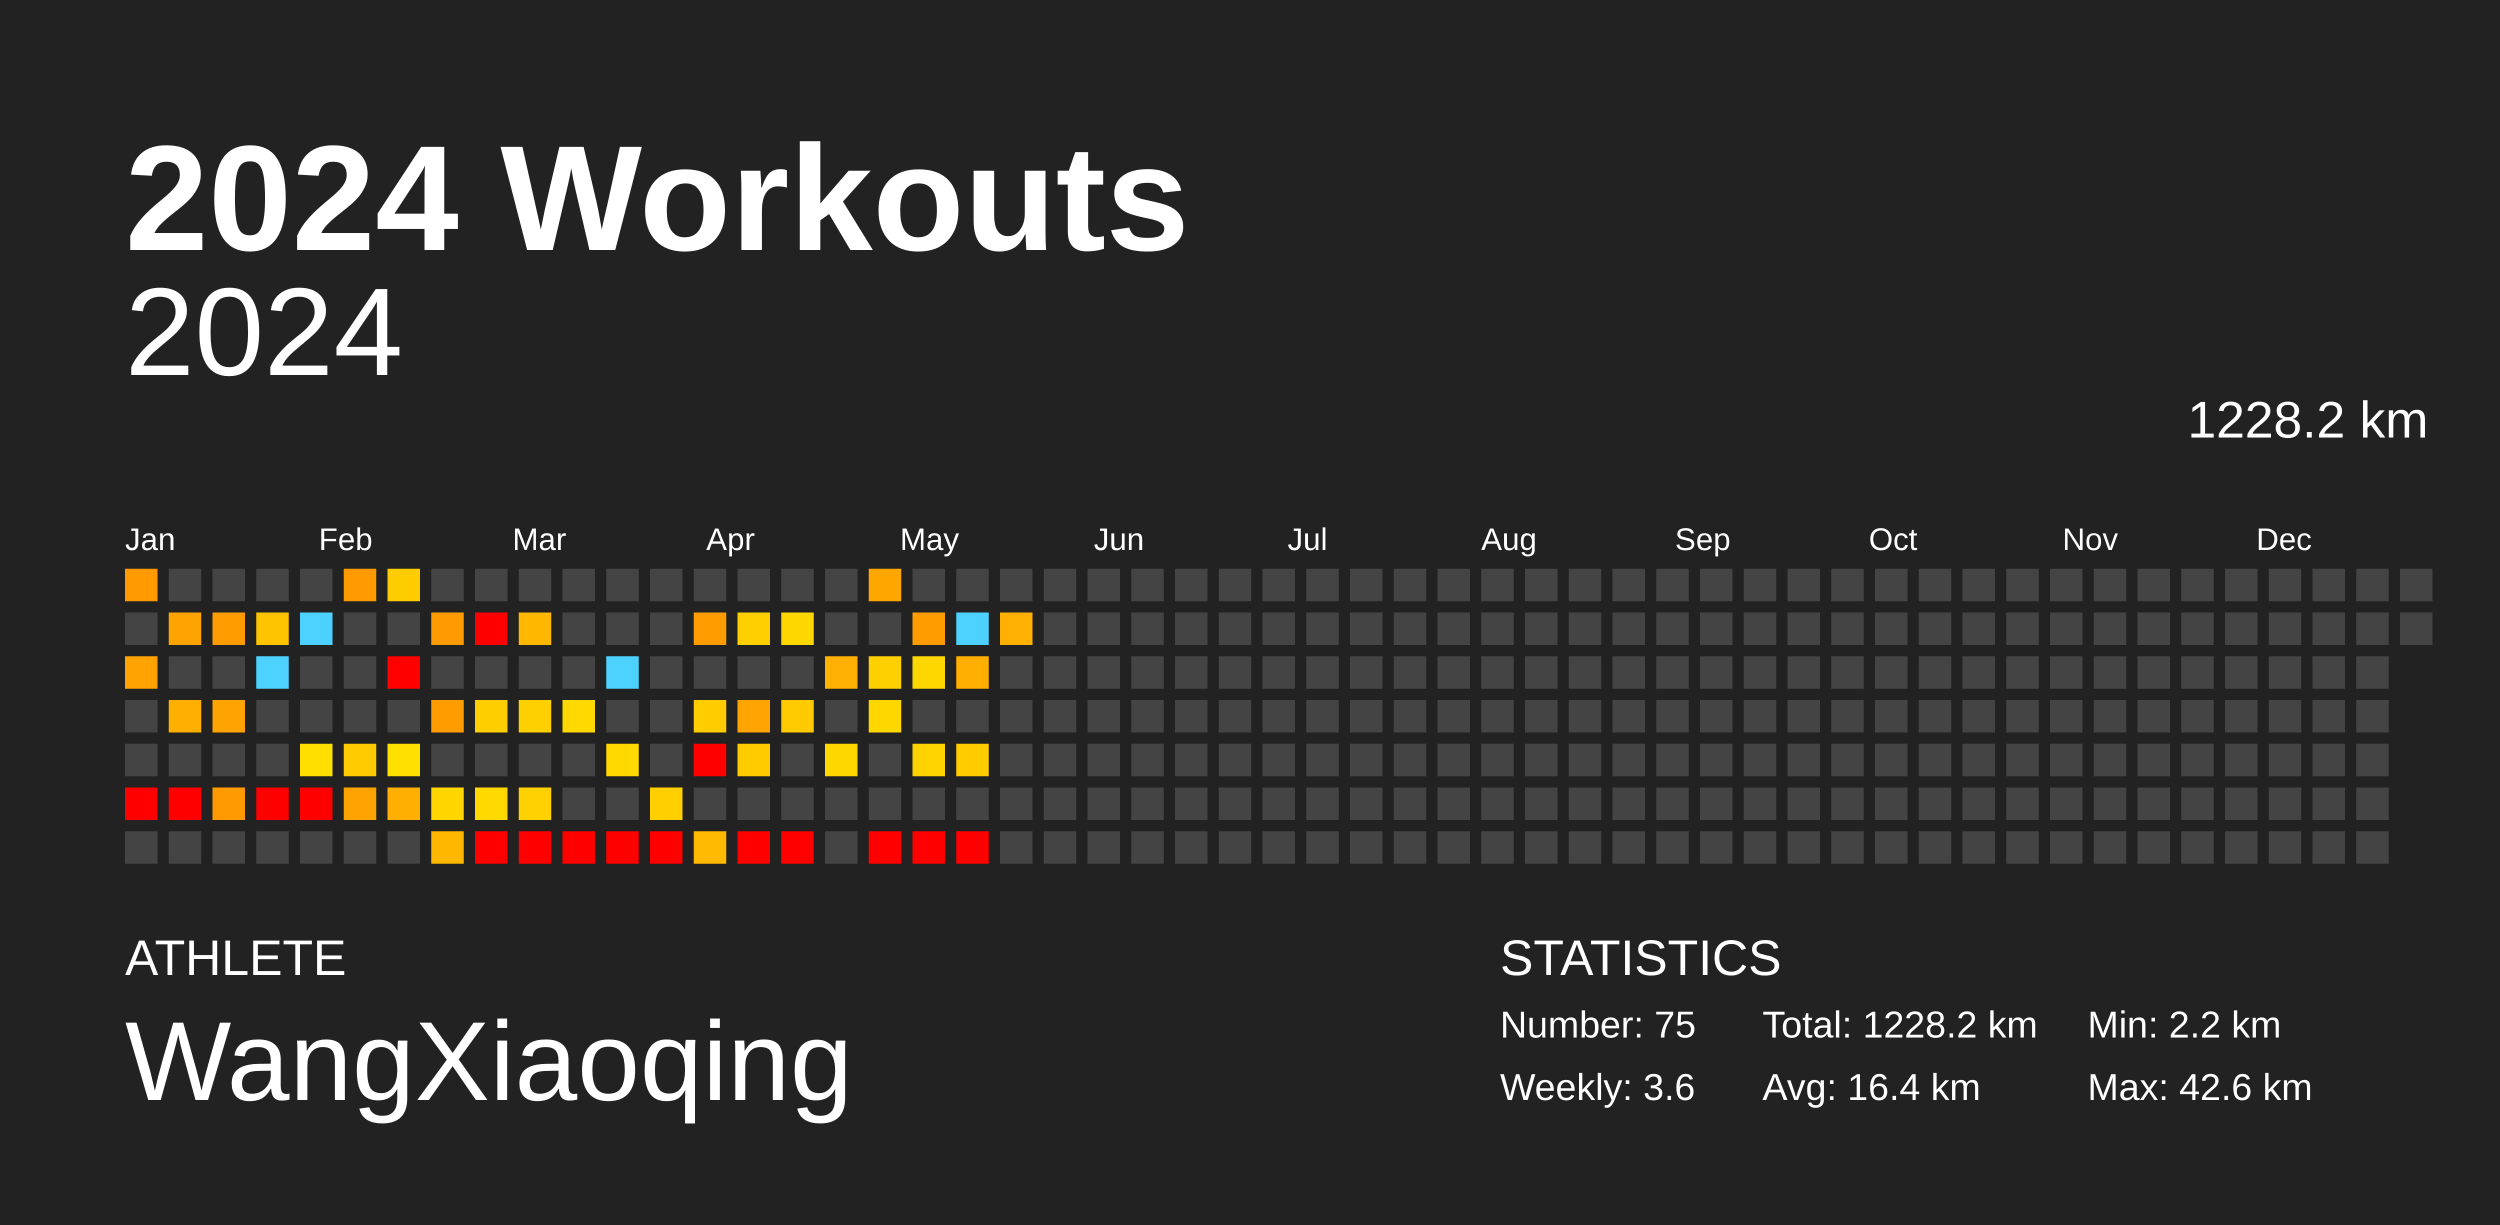
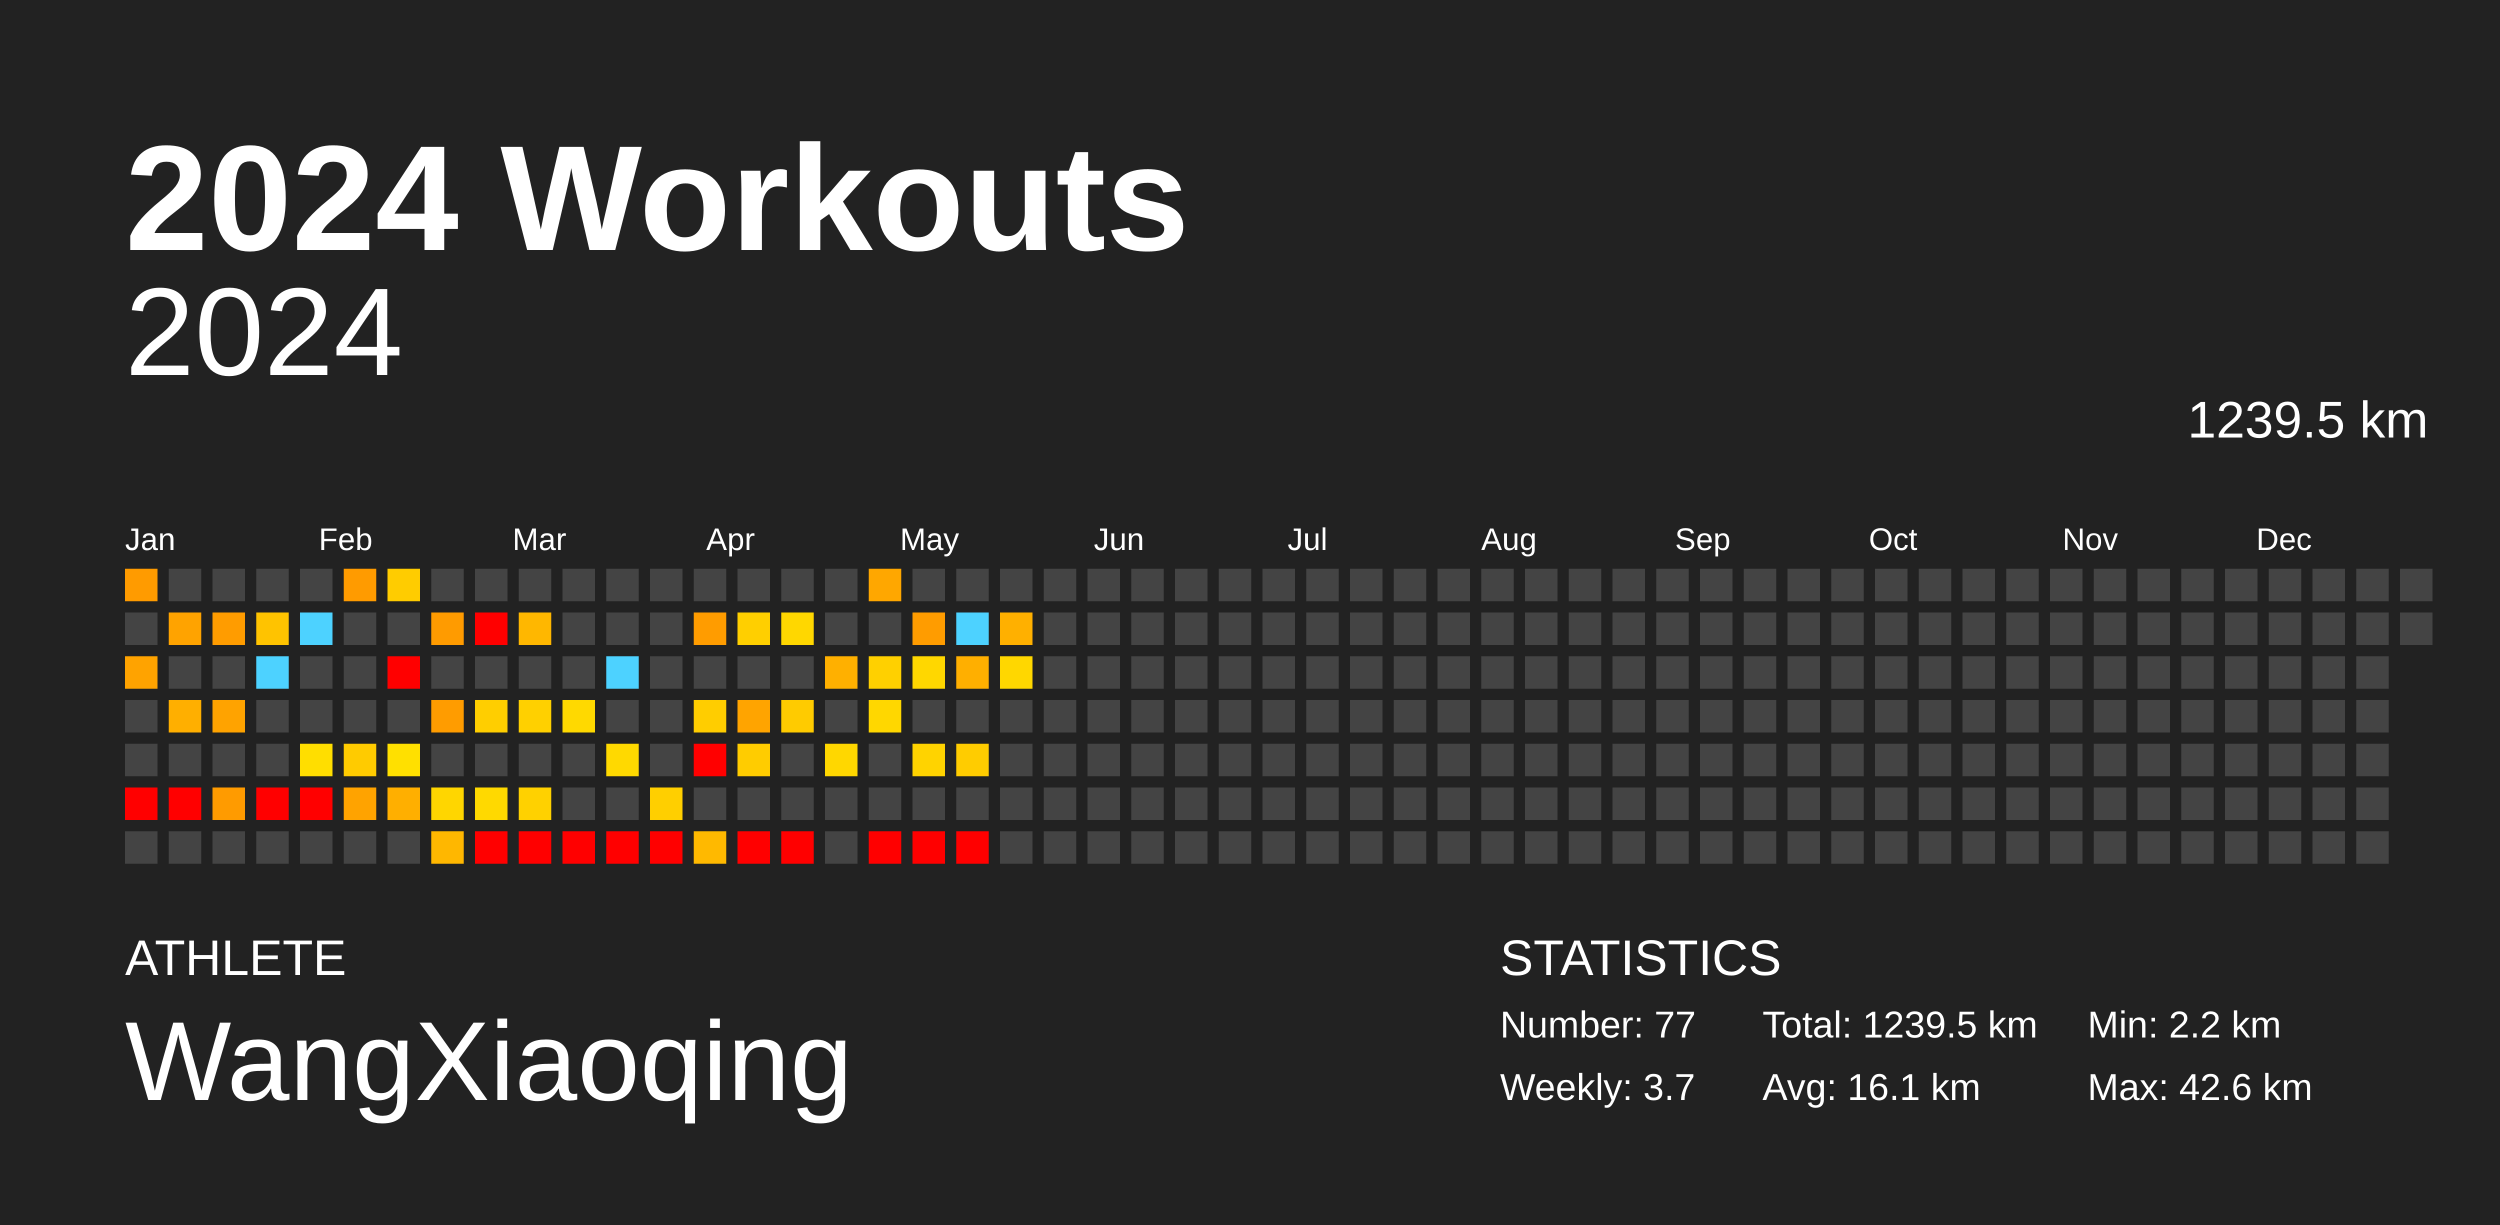
<svg xmlns="http://www.w3.org/2000/svg" baseProfile="full" height="98mm" version="1.1" viewBox="0,0,200,98" width="200mm">
  <defs />
  <rect fill="#222222" height="98" width="200" x="0" y="0" />
  <text fill="#FFFFFF" style="font-size:12px; font-family:Arial; font-weight:bold;" x="10" y="20">2024 Workouts</text>
  <text fill="#FFFFFF" style="font-size:4px; font-family:Arial" x="10" y="78">ATHLETE</text>
  <text fill="#FFFFFF" style="font-size:9px; font-family:Arial" x="10" y="88">WangXiaoqing</text>
  <text fill="#FFFFFF" style="font-size:4px; font-family:Arial" x="120" y="78">STATISTICS</text>
-   <text fill="#FFFFFF" style="font-size:3px; font-family:Arial" x="120" y="83">Number: 75</text>
-   <text fill="#FFFFFF" style="font-size:3px; font-family:Arial" x="120" y="88">Weekly: 3.6</text>
-   <text fill="#FFFFFF" style="font-size:3px; font-family:Arial" x="141" y="83">Total: 1228.2 km</text>
-   <text fill="#FFFFFF" style="font-size:3px; font-family:Arial" x="141" y="88">Avg: 16.4 km</text>
+   <text fill="#FFFFFF" style="font-size:3px; font-family:Arial" x="120" y="83">Number: 77</text>
+   <text fill="#FFFFFF" style="font-size:3px; font-family:Arial" x="120" y="88">Weekly: 3.7</text>
+   <text fill="#FFFFFF" style="font-size:3px; font-family:Arial" x="141" y="83">Total: 1239.5 km</text>
+   <text fill="#FFFFFF" style="font-size:3px; font-family:Arial" x="141" y="88">Avg: 16.1 km</text>
  <text fill="#FFFFFF" style="font-size:3px; font-family:Arial" x="167" y="83">Min: 2.2 km</text>
  <text fill="#FFFFFF" style="font-size:3px; font-family:Arial" x="167" y="88">Max: 42.6 km</text>
  <text alignment-baseline="hanging" fill="#FFFFFF" style="font-size:10.0px; font-family:Arial;" x="10" y="30">2024</text>
-   <text alignment-baseline="hanging" fill="#FFFFFF" style="font-size:4.125px; font-family:Arial;" x="175" y="35">1228.2 km</text>
+   <text alignment-baseline="hanging" fill="#FFFFFF" style="font-size:4.125px; font-family:Arial;" x="175" y="35">1239.5 km</text>
  <text fill="#FFFFFF" style="font-size:2.5px; font-family:Arial" x="10.0" y="44">Jan</text>
  <text fill="#FFFFFF" style="font-size:2.5px; font-family:Arial" x="25.5" y="44">Feb</text>
  <text fill="#FFFFFF" style="font-size:2.5px; font-family:Arial" x="41.0" y="44">Mar</text>
  <text fill="#FFFFFF" style="font-size:2.5px; font-family:Arial" x="56.5" y="44">Apr</text>
  <text fill="#FFFFFF" style="font-size:2.5px; font-family:Arial" x="72.0" y="44">May</text>
  <text fill="#FFFFFF" style="font-size:2.5px; font-family:Arial" x="87.5" y="44">Jun</text>
  <text fill="#FFFFFF" style="font-size:2.5px; font-family:Arial" x="103.0" y="44">Jul</text>
  <text fill="#FFFFFF" style="font-size:2.5px; font-family:Arial" x="118.5" y="44">Aug</text>
  <text fill="#FFFFFF" style="font-size:2.5px; font-family:Arial" x="134.0" y="44">Sep</text>
  <text fill="#FFFFFF" style="font-size:2.5px; font-family:Arial" x="149.5" y="44">Oct</text>
  <text fill="#FFFFFF" style="font-size:2.5px; font-family:Arial" x="165.0" y="44">Nov</text>
  <text fill="#FFFFFF" style="font-size:2.5px; font-family:Arial" x="180.5" y="44">Dec</text>
  <rect fill="#ff9b00" height="2.6" width="2.6" x="10.0" y="45.5" />
  <rect fill="#444444" height="2.6" width="2.6" x="10.0" y="49.0" />
  <rect fill="#ffa300" height="2.6" width="2.6" x="10.0" y="52.5" />
  <rect fill="#444444" height="2.6" width="2.6" x="10.0" y="56.0" />
  <rect fill="#444444" height="2.6" width="2.6" x="10.0" y="59.5" />
  <rect fill="red" height="2.6" width="2.6" x="10.0" y="63.0" />
  <rect fill="#444444" height="2.6" width="2.6" x="10.0" y="66.5" />
  <rect fill="#444444" height="2.6" width="2.6" x="13.5" y="45.5" />
  <rect fill="#ffa300" height="2.6" width="2.6" x="13.5" y="49.0" />
  <rect fill="#444444" height="2.6" width="2.6" x="13.5" y="52.5" />
  <rect fill="#ffaf00" height="2.6" width="2.6" x="13.5" y="56.0" />
  <rect fill="#444444" height="2.6" width="2.6" x="13.5" y="59.5" />
  <rect fill="red" height="2.6" width="2.6" x="13.5" y="63.0" />
  <rect fill="#444444" height="2.6" width="2.6" x="13.5" y="66.5" />
  <rect fill="#444444" height="2.6" width="2.6" x="17.0" y="45.5" />
  <rect fill="#ff9c00" height="2.6" width="2.6" x="17.0" y="49.0" />
  <rect fill="#444444" height="2.6" width="2.6" x="17.0" y="52.5" />
  <rect fill="#ffa300" height="2.6" width="2.6" x="17.0" y="56.0" />
  <rect fill="#444444" height="2.6" width="2.6" x="17.0" y="59.5" />
  <rect fill="#ff9b00" height="2.6" width="2.6" x="17.0" y="63.0" />
  <rect fill="#444444" height="2.6" width="2.6" x="17.0" y="66.5" />
  <rect fill="#444444" height="2.6" width="2.6" x="20.5" y="45.5" />
  <rect fill="#ffc300" height="2.6" width="2.6" x="20.5" y="49.0" />
  <rect fill="#4dd2ff" height="2.6" width="2.6" x="20.5" y="52.5" />
  <rect fill="#444444" height="2.6" width="2.6" x="20.5" y="56.0" />
  <rect fill="#444444" height="2.6" width="2.6" x="20.5" y="59.5" />
  <rect fill="red" height="2.6" width="2.6" x="20.5" y="63.0" />
  <rect fill="#444444" height="2.6" width="2.6" x="20.5" y="66.5" />
  <rect fill="#444444" height="2.6" width="2.6" x="24.0" y="45.5" />
  <rect fill="#4dd2ff" height="2.6" width="2.6" x="24.0" y="49.0" />
  <rect fill="#444444" height="2.6" width="2.6" x="24.0" y="52.5" />
  <rect fill="#444444" height="2.6" width="2.6" x="24.0" y="56.0" />
  <rect fill="#ffde00" height="2.6" width="2.6" x="24.0" y="59.5" />
  <rect fill="red" height="2.6" width="2.6" x="24.0" y="63.0" />
  <rect fill="#444444" height="2.6" width="2.6" x="24.0" y="66.5" />
  <rect fill="#ff9b00" height="2.6" width="2.6" x="27.5" y="45.5" />
  <rect fill="#444444" height="2.6" width="2.6" x="27.5" y="49.0" />
  <rect fill="#444444" height="2.6" width="2.6" x="27.5" y="52.5" />
  <rect fill="#444444" height="2.6" width="2.6" x="27.5" y="56.0" />
  <rect fill="#ffcb00" height="2.6" width="2.6" x="27.5" y="59.5" />
  <rect fill="#ffa300" height="2.6" width="2.6" x="27.5" y="63.0" />
  <rect fill="#444444" height="2.6" width="2.6" x="27.5" y="66.5" />
  <rect fill="#ffcc00" height="2.6" width="2.6" x="31.0" y="45.5" />
  <rect fill="#444444" height="2.6" width="2.6" x="31.0" y="49.0" />
  <rect fill="red" height="2.6" width="2.6" x="31.0" y="52.5" />
  <rect fill="#444444" height="2.6" width="2.6" x="31.0" y="56.0" />
  <rect fill="#ffe000" height="2.6" width="2.6" x="31.0" y="59.5" />
  <rect fill="#ffaf00" height="2.6" width="2.6" x="31.0" y="63.0" />
  <rect fill="#444444" height="2.6" width="2.6" x="31.0" y="66.5" />
  <rect fill="#444444" height="2.6" width="2.6" x="34.5" y="45.5" />
  <rect fill="#ff9b00" height="2.6" width="2.6" x="34.5" y="49.0" />
  <rect fill="#444444" height="2.6" width="2.6" x="34.5" y="52.5" />
  <rect fill="#ff9c00" height="2.6" width="2.6" x="34.5" y="56.0" />
  <rect fill="#444444" height="2.6" width="2.6" x="34.5" y="59.5" />
  <rect fill="#ffd600" height="2.6" width="2.6" x="34.5" y="63.0" />
  <rect fill="#ffb700" height="2.6" width="2.6" x="34.5" y="66.5" />
  <rect fill="#444444" height="2.6" width="2.6" x="38.0" y="45.5" />
  <rect fill="red" height="2.6" width="2.6" x="38.0" y="49.0" />
  <rect fill="#444444" height="2.6" width="2.6" x="38.0" y="52.5" />
  <rect fill="#ffce00" height="2.6" width="2.6" x="38.0" y="56.0" />
  <rect fill="#444444" height="2.6" width="2.6" x="38.0" y="59.5" />
  <rect fill="#ffd900" height="2.6" width="2.6" x="38.0" y="63.0" />
  <rect fill="red" height="2.6" width="2.6" x="38.0" y="66.5" />
  <rect fill="#444444" height="2.6" width="2.6" x="41.5" y="45.5" />
  <rect fill="#ffb700" height="2.6" width="2.6" x="41.5" y="49.0" />
  <rect fill="#444444" height="2.6" width="2.6" x="41.5" y="52.5" />
  <rect fill="#ffd000" height="2.6" width="2.6" x="41.5" y="56.0" />
  <rect fill="#444444" height="2.6" width="2.6" x="41.5" y="59.5" />
  <rect fill="#ffd100" height="2.6" width="2.6" x="41.5" y="63.0" />
  <rect fill="red" height="2.6" width="2.6" x="41.5" y="66.5" />
  <rect fill="#444444" height="2.6" width="2.6" x="45.0" y="45.5" />
  <rect fill="#444444" height="2.6" width="2.6" x="45.0" y="49.0" />
  <rect fill="#444444" height="2.6" width="2.6" x="45.0" y="52.5" />
  <rect fill="#ffd900" height="2.6" width="2.6" x="45.0" y="56.0" />
  <rect fill="#444444" height="2.6" width="2.6" x="45.0" y="59.5" />
  <rect fill="#444444" height="2.6" width="2.6" x="45.0" y="63.0" />
  <rect fill="red" height="2.6" width="2.6" x="45.0" y="66.5" />
  <rect fill="#444444" height="2.6" width="2.6" x="48.5" y="45.5" />
  <rect fill="#444444" height="2.6" width="2.6" x="48.5" y="49.0" />
  <rect fill="#4dd2ff" height="2.6" width="2.6" x="48.5" y="52.5" />
  <rect fill="#444444" height="2.6" width="2.6" x="48.5" y="56.0" />
  <rect fill="#ffd900" height="2.6" width="2.6" x="48.5" y="59.5" />
  <rect fill="#444444" height="2.6" width="2.6" x="48.5" y="63.0" />
  <rect fill="red" height="2.6" width="2.6" x="48.5" y="66.5" />
  <rect fill="#444444" height="2.6" width="2.6" x="52.0" y="45.5" />
  <rect fill="#444444" height="2.6" width="2.6" x="52.0" y="49.0" />
  <rect fill="#444444" height="2.6" width="2.6" x="52.0" y="52.5" />
  <rect fill="#444444" height="2.6" width="2.6" x="52.0" y="56.0" />
  <rect fill="#444444" height="2.6" width="2.6" x="52.0" y="59.5" />
  <rect fill="#ffcf00" height="2.6" width="2.6" x="52.0" y="63.0" />
  <rect fill="red" height="2.6" width="2.6" x="52.0" y="66.5" />
  <rect fill="#444444" height="2.6" width="2.6" x="55.5" y="45.5" />
  <rect fill="#ff9c00" height="2.6" width="2.6" x="55.5" y="49.0" />
  <rect fill="#444444" height="2.6" width="2.6" x="55.5" y="52.5" />
  <rect fill="#ffcd00" height="2.6" width="2.6" x="55.5" y="56.0" />
  <rect fill="red" height="2.6" width="2.6" x="55.5" y="59.5" />
  <rect fill="#444444" height="2.6" width="2.6" x="55.5" y="63.0" />
  <rect fill="#ffb900" height="2.6" width="2.6" x="55.5" y="66.5" />
  <rect fill="#444444" height="2.6" width="2.6" x="59.0" y="45.5" />
  <rect fill="#ffcf00" height="2.6" width="2.6" x="59.0" y="49.0" />
  <rect fill="#444444" height="2.6" width="2.6" x="59.0" y="52.5" />
  <rect fill="#ffa400" height="2.6" width="2.6" x="59.0" y="56.0" />
  <rect fill="#ffcc00" height="2.6" width="2.6" x="59.0" y="59.5" />
  <rect fill="#444444" height="2.6" width="2.6" x="59.0" y="63.0" />
  <rect fill="red" height="2.6" width="2.6" x="59.0" y="66.5" />
  <rect fill="#444444" height="2.6" width="2.6" x="62.5" y="45.5" />
  <rect fill="#ffd700" height="2.6" width="2.6" x="62.5" y="49.0" />
  <rect fill="#444444" height="2.6" width="2.6" x="62.5" y="52.5" />
  <rect fill="#ffcb00" height="2.6" width="2.6" x="62.5" y="56.0" />
  <rect fill="#444444" height="2.6" width="2.6" x="62.5" y="59.5" />
  <rect fill="#444444" height="2.6" width="2.6" x="62.5" y="63.0" />
  <rect fill="red" height="2.6" width="2.6" x="62.5" y="66.5" />
  <rect fill="#444444" height="2.6" width="2.6" x="66.0" y="45.5" />
  <rect fill="#444444" height="2.6" width="2.6" x="66.0" y="49.0" />
  <rect fill="#ffb000" height="2.6" width="2.6" x="66.0" y="52.5" />
  <rect fill="#444444" height="2.6" width="2.6" x="66.0" y="56.0" />
  <rect fill="#ffd700" height="2.6" width="2.6" x="66.0" y="59.5" />
  <rect fill="#444444" height="2.6" width="2.6" x="66.0" y="63.0" />
  <rect fill="#444444" height="2.6" width="2.6" x="66.0" y="66.5" />
  <rect fill="#ffa700" height="2.6" width="2.6" x="69.5" y="45.5" />
  <rect fill="#444444" height="2.6" width="2.6" x="69.5" y="49.0" />
  <rect fill="#ffd000" height="2.6" width="2.6" x="69.5" y="52.5" />
  <rect fill="#ffd700" height="2.6" width="2.6" x="69.5" y="56.0" />
  <rect fill="#444444" height="2.6" width="2.6" x="69.5" y="59.5" />
  <rect fill="#444444" height="2.6" width="2.6" x="69.5" y="63.0" />
  <rect fill="red" height="2.6" width="2.6" x="69.5" y="66.5" />
  <rect fill="#444444" height="2.6" width="2.6" x="73.0" y="45.5" />
  <rect fill="#ff9c00" height="2.6" width="2.6" x="73.0" y="49.0" />
  <rect fill="#ffd700" height="2.6" width="2.6" x="73.0" y="52.5" />
  <rect fill="#444444" height="2.6" width="2.6" x="73.0" y="56.0" />
  <rect fill="#ffd300" height="2.6" width="2.6" x="73.0" y="59.5" />
  <rect fill="#444444" height="2.6" width="2.6" x="73.0" y="63.0" />
  <rect fill="red" height="2.6" width="2.6" x="73.0" y="66.5" />
  <rect fill="#444444" height="2.6" width="2.6" x="76.5" y="45.5" />
  <rect fill="#4dd2ff" height="2.6" width="2.6" x="76.5" y="49.0" />
  <rect fill="#ffaf00" height="2.6" width="2.6" x="76.5" y="52.5" />
  <rect fill="#444444" height="2.6" width="2.6" x="76.5" y="56.0" />
  <rect fill="#ffcc00" height="2.6" width="2.6" x="76.5" y="59.5" />
  <rect fill="#444444" height="2.6" width="2.6" x="76.5" y="63.0" />
  <rect fill="red" height="2.6" width="2.6" x="76.5" y="66.5" />
  <rect fill="#444444" height="2.6" width="2.6" x="80.0" y="45.5" />
  <rect fill="#ffb000" height="2.6" width="2.6" x="80.0" y="49.0" />
-   <rect fill="#444444" height="2.6" width="2.6" x="80.0" y="52.5" />
+   <rect fill="#ffd700" height="2.6" width="2.6" x="80.0" y="52.5" />
  <rect fill="#444444" height="2.6" width="2.6" x="80.0" y="56.0" />
  <rect fill="#444444" height="2.6" width="2.6" x="80.0" y="59.5" />
  <rect fill="#444444" height="2.6" width="2.6" x="80.0" y="63.0" />
  <rect fill="#444444" height="2.6" width="2.6" x="80.0" y="66.5" />
  <rect fill="#444444" height="2.6" width="2.6" x="83.5" y="45.5" />
  <rect fill="#444444" height="2.6" width="2.6" x="83.5" y="49.0" />
  <rect fill="#444444" height="2.6" width="2.6" x="83.5" y="52.5" />
  <rect fill="#444444" height="2.6" width="2.6" x="83.5" y="56.0" />
  <rect fill="#444444" height="2.6" width="2.6" x="83.5" y="59.5" />
  <rect fill="#444444" height="2.6" width="2.6" x="83.5" y="63.0" />
  <rect fill="#444444" height="2.6" width="2.6" x="83.5" y="66.5" />
  <rect fill="#444444" height="2.6" width="2.6" x="87.0" y="45.5" />
  <rect fill="#444444" height="2.6" width="2.6" x="87.0" y="49.0" />
  <rect fill="#444444" height="2.6" width="2.6" x="87.0" y="52.5" />
  <rect fill="#444444" height="2.6" width="2.6" x="87.0" y="56.0" />
  <rect fill="#444444" height="2.6" width="2.6" x="87.0" y="59.5" />
  <rect fill="#444444" height="2.6" width="2.6" x="87.0" y="63.0" />
  <rect fill="#444444" height="2.6" width="2.6" x="87.0" y="66.5" />
  <rect fill="#444444" height="2.6" width="2.6" x="90.5" y="45.5" />
  <rect fill="#444444" height="2.6" width="2.6" x="90.5" y="49.0" />
  <rect fill="#444444" height="2.6" width="2.6" x="90.5" y="52.5" />
  <rect fill="#444444" height="2.6" width="2.6" x="90.5" y="56.0" />
  <rect fill="#444444" height="2.6" width="2.6" x="90.5" y="59.5" />
  <rect fill="#444444" height="2.6" width="2.6" x="90.5" y="63.0" />
  <rect fill="#444444" height="2.6" width="2.6" x="90.5" y="66.5" />
  <rect fill="#444444" height="2.6" width="2.6" x="94.0" y="45.5" />
  <rect fill="#444444" height="2.6" width="2.6" x="94.0" y="49.0" />
  <rect fill="#444444" height="2.6" width="2.6" x="94.0" y="52.5" />
  <rect fill="#444444" height="2.6" width="2.6" x="94.0" y="56.0" />
  <rect fill="#444444" height="2.6" width="2.6" x="94.0" y="59.5" />
  <rect fill="#444444" height="2.6" width="2.6" x="94.0" y="63.0" />
  <rect fill="#444444" height="2.6" width="2.6" x="94.0" y="66.5" />
  <rect fill="#444444" height="2.6" width="2.6" x="97.5" y="45.5" />
  <rect fill="#444444" height="2.6" width="2.6" x="97.5" y="49.0" />
  <rect fill="#444444" height="2.6" width="2.6" x="97.5" y="52.5" />
  <rect fill="#444444" height="2.6" width="2.6" x="97.5" y="56.0" />
  <rect fill="#444444" height="2.6" width="2.6" x="97.5" y="59.5" />
  <rect fill="#444444" height="2.6" width="2.6" x="97.5" y="63.0" />
  <rect fill="#444444" height="2.6" width="2.6" x="97.5" y="66.5" />
  <rect fill="#444444" height="2.6" width="2.6" x="101.0" y="45.5" />
  <rect fill="#444444" height="2.6" width="2.6" x="101.0" y="49.0" />
  <rect fill="#444444" height="2.6" width="2.6" x="101.0" y="52.5" />
  <rect fill="#444444" height="2.6" width="2.6" x="101.0" y="56.0" />
  <rect fill="#444444" height="2.6" width="2.6" x="101.0" y="59.5" />
  <rect fill="#444444" height="2.6" width="2.6" x="101.0" y="63.0" />
  <rect fill="#444444" height="2.6" width="2.6" x="101.0" y="66.5" />
  <rect fill="#444444" height="2.6" width="2.6" x="104.5" y="45.5" />
  <rect fill="#444444" height="2.6" width="2.6" x="104.5" y="49.0" />
  <rect fill="#444444" height="2.6" width="2.6" x="104.5" y="52.5" />
  <rect fill="#444444" height="2.6" width="2.6" x="104.5" y="56.0" />
  <rect fill="#444444" height="2.6" width="2.6" x="104.5" y="59.5" />
  <rect fill="#444444" height="2.6" width="2.6" x="104.5" y="63.0" />
  <rect fill="#444444" height="2.6" width="2.6" x="104.5" y="66.5" />
  <rect fill="#444444" height="2.6" width="2.6" x="108.0" y="45.5" />
  <rect fill="#444444" height="2.6" width="2.6" x="108.0" y="49.0" />
  <rect fill="#444444" height="2.6" width="2.6" x="108.0" y="52.5" />
  <rect fill="#444444" height="2.6" width="2.6" x="108.0" y="56.0" />
  <rect fill="#444444" height="2.6" width="2.6" x="108.0" y="59.5" />
  <rect fill="#444444" height="2.6" width="2.6" x="108.0" y="63.0" />
  <rect fill="#444444" height="2.6" width="2.6" x="108.0" y="66.5" />
  <rect fill="#444444" height="2.6" width="2.6" x="111.5" y="45.5" />
  <rect fill="#444444" height="2.6" width="2.6" x="111.5" y="49.0" />
  <rect fill="#444444" height="2.6" width="2.6" x="111.5" y="52.5" />
  <rect fill="#444444" height="2.6" width="2.6" x="111.5" y="56.0" />
  <rect fill="#444444" height="2.6" width="2.6" x="111.5" y="59.5" />
  <rect fill="#444444" height="2.6" width="2.6" x="111.5" y="63.0" />
  <rect fill="#444444" height="2.6" width="2.6" x="111.5" y="66.5" />
  <rect fill="#444444" height="2.6" width="2.6" x="115.0" y="45.5" />
  <rect fill="#444444" height="2.6" width="2.6" x="115.0" y="49.0" />
  <rect fill="#444444" height="2.6" width="2.6" x="115.0" y="52.5" />
  <rect fill="#444444" height="2.6" width="2.6" x="115.0" y="56.0" />
  <rect fill="#444444" height="2.6" width="2.6" x="115.0" y="59.5" />
  <rect fill="#444444" height="2.6" width="2.6" x="115.0" y="63.0" />
  <rect fill="#444444" height="2.6" width="2.6" x="115.0" y="66.5" />
  <rect fill="#444444" height="2.6" width="2.6" x="118.5" y="45.5" />
  <rect fill="#444444" height="2.6" width="2.6" x="118.5" y="49.0" />
  <rect fill="#444444" height="2.6" width="2.6" x="118.5" y="52.5" />
  <rect fill="#444444" height="2.6" width="2.6" x="118.5" y="56.0" />
  <rect fill="#444444" height="2.6" width="2.6" x="118.5" y="59.5" />
  <rect fill="#444444" height="2.6" width="2.6" x="118.5" y="63.0" />
  <rect fill="#444444" height="2.6" width="2.6" x="118.5" y="66.5" />
  <rect fill="#444444" height="2.6" width="2.6" x="122.0" y="45.5" />
  <rect fill="#444444" height="2.6" width="2.6" x="122.0" y="49.0" />
  <rect fill="#444444" height="2.6" width="2.6" x="122.0" y="52.5" />
  <rect fill="#444444" height="2.6" width="2.6" x="122.0" y="56.0" />
  <rect fill="#444444" height="2.6" width="2.6" x="122.0" y="59.5" />
  <rect fill="#444444" height="2.6" width="2.6" x="122.0" y="63.0" />
  <rect fill="#444444" height="2.6" width="2.6" x="122.0" y="66.5" />
  <rect fill="#444444" height="2.6" width="2.6" x="125.5" y="45.5" />
  <rect fill="#444444" height="2.6" width="2.6" x="125.5" y="49.0" />
  <rect fill="#444444" height="2.6" width="2.6" x="125.5" y="52.5" />
  <rect fill="#444444" height="2.6" width="2.6" x="125.5" y="56.0" />
  <rect fill="#444444" height="2.6" width="2.6" x="125.5" y="59.5" />
  <rect fill="#444444" height="2.6" width="2.6" x="125.5" y="63.0" />
  <rect fill="#444444" height="2.6" width="2.6" x="125.5" y="66.5" />
  <rect fill="#444444" height="2.6" width="2.6" x="129.0" y="45.5" />
  <rect fill="#444444" height="2.6" width="2.6" x="129.0" y="49.0" />
  <rect fill="#444444" height="2.6" width="2.6" x="129.0" y="52.5" />
  <rect fill="#444444" height="2.6" width="2.6" x="129.0" y="56.0" />
  <rect fill="#444444" height="2.6" width="2.6" x="129.0" y="59.5" />
  <rect fill="#444444" height="2.6" width="2.6" x="129.0" y="63.0" />
  <rect fill="#444444" height="2.6" width="2.6" x="129.0" y="66.5" />
  <rect fill="#444444" height="2.6" width="2.6" x="132.5" y="45.5" />
  <rect fill="#444444" height="2.6" width="2.6" x="132.5" y="49.0" />
  <rect fill="#444444" height="2.6" width="2.6" x="132.5" y="52.5" />
  <rect fill="#444444" height="2.6" width="2.6" x="132.5" y="56.0" />
  <rect fill="#444444" height="2.6" width="2.6" x="132.5" y="59.5" />
  <rect fill="#444444" height="2.6" width="2.6" x="132.5" y="63.0" />
  <rect fill="#444444" height="2.6" width="2.6" x="132.5" y="66.5" />
  <rect fill="#444444" height="2.6" width="2.6" x="136.0" y="45.5" />
  <rect fill="#444444" height="2.6" width="2.6" x="136.0" y="49.0" />
  <rect fill="#444444" height="2.6" width="2.6" x="136.0" y="52.5" />
  <rect fill="#444444" height="2.6" width="2.6" x="136.0" y="56.0" />
  <rect fill="#444444" height="2.6" width="2.6" x="136.0" y="59.5" />
  <rect fill="#444444" height="2.6" width="2.6" x="136.0" y="63.0" />
  <rect fill="#444444" height="2.6" width="2.6" x="136.0" y="66.5" />
  <rect fill="#444444" height="2.6" width="2.6" x="139.5" y="45.5" />
  <rect fill="#444444" height="2.6" width="2.6" x="139.5" y="49.0" />
  <rect fill="#444444" height="2.6" width="2.6" x="139.5" y="52.5" />
  <rect fill="#444444" height="2.6" width="2.6" x="139.5" y="56.0" />
  <rect fill="#444444" height="2.6" width="2.6" x="139.5" y="59.5" />
  <rect fill="#444444" height="2.6" width="2.6" x="139.5" y="63.0" />
  <rect fill="#444444" height="2.6" width="2.6" x="139.5" y="66.5" />
  <rect fill="#444444" height="2.6" width="2.6" x="143.0" y="45.5" />
  <rect fill="#444444" height="2.6" width="2.6" x="143.0" y="49.0" />
  <rect fill="#444444" height="2.6" width="2.6" x="143.0" y="52.5" />
  <rect fill="#444444" height="2.6" width="2.6" x="143.0" y="56.0" />
  <rect fill="#444444" height="2.6" width="2.6" x="143.0" y="59.5" />
  <rect fill="#444444" height="2.6" width="2.6" x="143.0" y="63.0" />
  <rect fill="#444444" height="2.6" width="2.6" x="143.0" y="66.5" />
  <rect fill="#444444" height="2.6" width="2.6" x="146.5" y="45.5" />
  <rect fill="#444444" height="2.6" width="2.6" x="146.5" y="49.0" />
  <rect fill="#444444" height="2.6" width="2.6" x="146.5" y="52.5" />
  <rect fill="#444444" height="2.6" width="2.6" x="146.5" y="56.0" />
  <rect fill="#444444" height="2.6" width="2.6" x="146.5" y="59.5" />
  <rect fill="#444444" height="2.6" width="2.6" x="146.5" y="63.0" />
  <rect fill="#444444" height="2.6" width="2.6" x="146.5" y="66.5" />
  <rect fill="#444444" height="2.6" width="2.6" x="150.0" y="45.5" />
  <rect fill="#444444" height="2.6" width="2.6" x="150.0" y="49.0" />
  <rect fill="#444444" height="2.6" width="2.6" x="150.0" y="52.5" />
  <rect fill="#444444" height="2.6" width="2.6" x="150.0" y="56.0" />
  <rect fill="#444444" height="2.6" width="2.6" x="150.0" y="59.5" />
  <rect fill="#444444" height="2.6" width="2.6" x="150.0" y="63.0" />
  <rect fill="#444444" height="2.6" width="2.6" x="150.0" y="66.5" />
  <rect fill="#444444" height="2.6" width="2.6" x="153.5" y="45.5" />
  <rect fill="#444444" height="2.6" width="2.6" x="153.5" y="49.0" />
  <rect fill="#444444" height="2.6" width="2.6" x="153.5" y="52.5" />
  <rect fill="#444444" height="2.6" width="2.6" x="153.5" y="56.0" />
  <rect fill="#444444" height="2.6" width="2.6" x="153.5" y="59.5" />
  <rect fill="#444444" height="2.6" width="2.6" x="153.5" y="63.0" />
  <rect fill="#444444" height="2.6" width="2.6" x="153.5" y="66.5" />
  <rect fill="#444444" height="2.6" width="2.6" x="157.0" y="45.5" />
  <rect fill="#444444" height="2.6" width="2.6" x="157.0" y="49.0" />
  <rect fill="#444444" height="2.6" width="2.6" x="157.0" y="52.5" />
  <rect fill="#444444" height="2.6" width="2.6" x="157.0" y="56.0" />
  <rect fill="#444444" height="2.6" width="2.6" x="157.0" y="59.5" />
  <rect fill="#444444" height="2.6" width="2.6" x="157.0" y="63.0" />
  <rect fill="#444444" height="2.6" width="2.6" x="157.0" y="66.5" />
  <rect fill="#444444" height="2.6" width="2.6" x="160.5" y="45.5" />
  <rect fill="#444444" height="2.6" width="2.6" x="160.5" y="49.0" />
  <rect fill="#444444" height="2.6" width="2.6" x="160.5" y="52.5" />
  <rect fill="#444444" height="2.6" width="2.6" x="160.5" y="56.0" />
  <rect fill="#444444" height="2.6" width="2.6" x="160.5" y="59.5" />
  <rect fill="#444444" height="2.6" width="2.6" x="160.5" y="63.0" />
  <rect fill="#444444" height="2.6" width="2.6" x="160.5" y="66.5" />
  <rect fill="#444444" height="2.6" width="2.6" x="164.0" y="45.5" />
  <rect fill="#444444" height="2.6" width="2.6" x="164.0" y="49.0" />
  <rect fill="#444444" height="2.6" width="2.6" x="164.0" y="52.5" />
  <rect fill="#444444" height="2.6" width="2.6" x="164.0" y="56.0" />
  <rect fill="#444444" height="2.6" width="2.6" x="164.0" y="59.5" />
  <rect fill="#444444" height="2.6" width="2.6" x="164.0" y="63.0" />
  <rect fill="#444444" height="2.6" width="2.6" x="164.0" y="66.5" />
  <rect fill="#444444" height="2.6" width="2.6" x="167.5" y="45.5" />
  <rect fill="#444444" height="2.6" width="2.6" x="167.5" y="49.0" />
  <rect fill="#444444" height="2.6" width="2.6" x="167.5" y="52.5" />
  <rect fill="#444444" height="2.6" width="2.6" x="167.5" y="56.0" />
  <rect fill="#444444" height="2.6" width="2.6" x="167.5" y="59.5" />
  <rect fill="#444444" height="2.6" width="2.6" x="167.5" y="63.0" />
  <rect fill="#444444" height="2.6" width="2.6" x="167.5" y="66.5" />
  <rect fill="#444444" height="2.6" width="2.6" x="171.0" y="45.5" />
  <rect fill="#444444" height="2.6" width="2.6" x="171.0" y="49.0" />
  <rect fill="#444444" height="2.6" width="2.6" x="171.0" y="52.5" />
  <rect fill="#444444" height="2.6" width="2.6" x="171.0" y="56.0" />
  <rect fill="#444444" height="2.6" width="2.6" x="171.0" y="59.5" />
  <rect fill="#444444" height="2.6" width="2.6" x="171.0" y="63.0" />
  <rect fill="#444444" height="2.6" width="2.6" x="171.0" y="66.5" />
  <rect fill="#444444" height="2.6" width="2.6" x="174.5" y="45.5" />
  <rect fill="#444444" height="2.6" width="2.6" x="174.5" y="49.0" />
  <rect fill="#444444" height="2.6" width="2.6" x="174.5" y="52.5" />
  <rect fill="#444444" height="2.6" width="2.6" x="174.5" y="56.0" />
  <rect fill="#444444" height="2.6" width="2.6" x="174.5" y="59.5" />
  <rect fill="#444444" height="2.6" width="2.6" x="174.5" y="63.0" />
  <rect fill="#444444" height="2.6" width="2.6" x="174.5" y="66.5" />
  <rect fill="#444444" height="2.6" width="2.6" x="178.0" y="45.5" />
  <rect fill="#444444" height="2.6" width="2.6" x="178.0" y="49.0" />
  <rect fill="#444444" height="2.6" width="2.6" x="178.0" y="52.5" />
  <rect fill="#444444" height="2.6" width="2.6" x="178.0" y="56.0" />
  <rect fill="#444444" height="2.6" width="2.6" x="178.0" y="59.5" />
  <rect fill="#444444" height="2.6" width="2.6" x="178.0" y="63.0" />
  <rect fill="#444444" height="2.6" width="2.6" x="178.0" y="66.5" />
  <rect fill="#444444" height="2.6" width="2.6" x="181.5" y="45.5" />
  <rect fill="#444444" height="2.6" width="2.6" x="181.5" y="49.0" />
  <rect fill="#444444" height="2.6" width="2.6" x="181.5" y="52.5" />
  <rect fill="#444444" height="2.6" width="2.6" x="181.5" y="56.0" />
  <rect fill="#444444" height="2.6" width="2.6" x="181.5" y="59.5" />
  <rect fill="#444444" height="2.6" width="2.6" x="181.5" y="63.0" />
  <rect fill="#444444" height="2.6" width="2.6" x="181.5" y="66.5" />
  <rect fill="#444444" height="2.6" width="2.6" x="185.0" y="45.5" />
  <rect fill="#444444" height="2.6" width="2.6" x="185.0" y="49.0" />
  <rect fill="#444444" height="2.6" width="2.6" x="185.0" y="52.5" />
  <rect fill="#444444" height="2.6" width="2.6" x="185.0" y="56.0" />
  <rect fill="#444444" height="2.6" width="2.6" x="185.0" y="59.5" />
  <rect fill="#444444" height="2.6" width="2.6" x="185.0" y="63.0" />
  <rect fill="#444444" height="2.6" width="2.6" x="185.0" y="66.5" />
  <rect fill="#444444" height="2.6" width="2.6" x="188.5" y="45.5" />
  <rect fill="#444444" height="2.6" width="2.6" x="188.5" y="49.0" />
  <rect fill="#444444" height="2.6" width="2.6" x="188.5" y="52.5" />
  <rect fill="#444444" height="2.6" width="2.6" x="188.5" y="56.0" />
  <rect fill="#444444" height="2.6" width="2.6" x="188.5" y="59.5" />
  <rect fill="#444444" height="2.6" width="2.6" x="188.5" y="63.0" />
  <rect fill="#444444" height="2.6" width="2.6" x="188.5" y="66.5" />
  <rect fill="#444444" height="2.6" width="2.6" x="192.0" y="45.5" />
  <rect fill="#444444" height="2.6" width="2.6" x="192.0" y="49.0" />
</svg>
